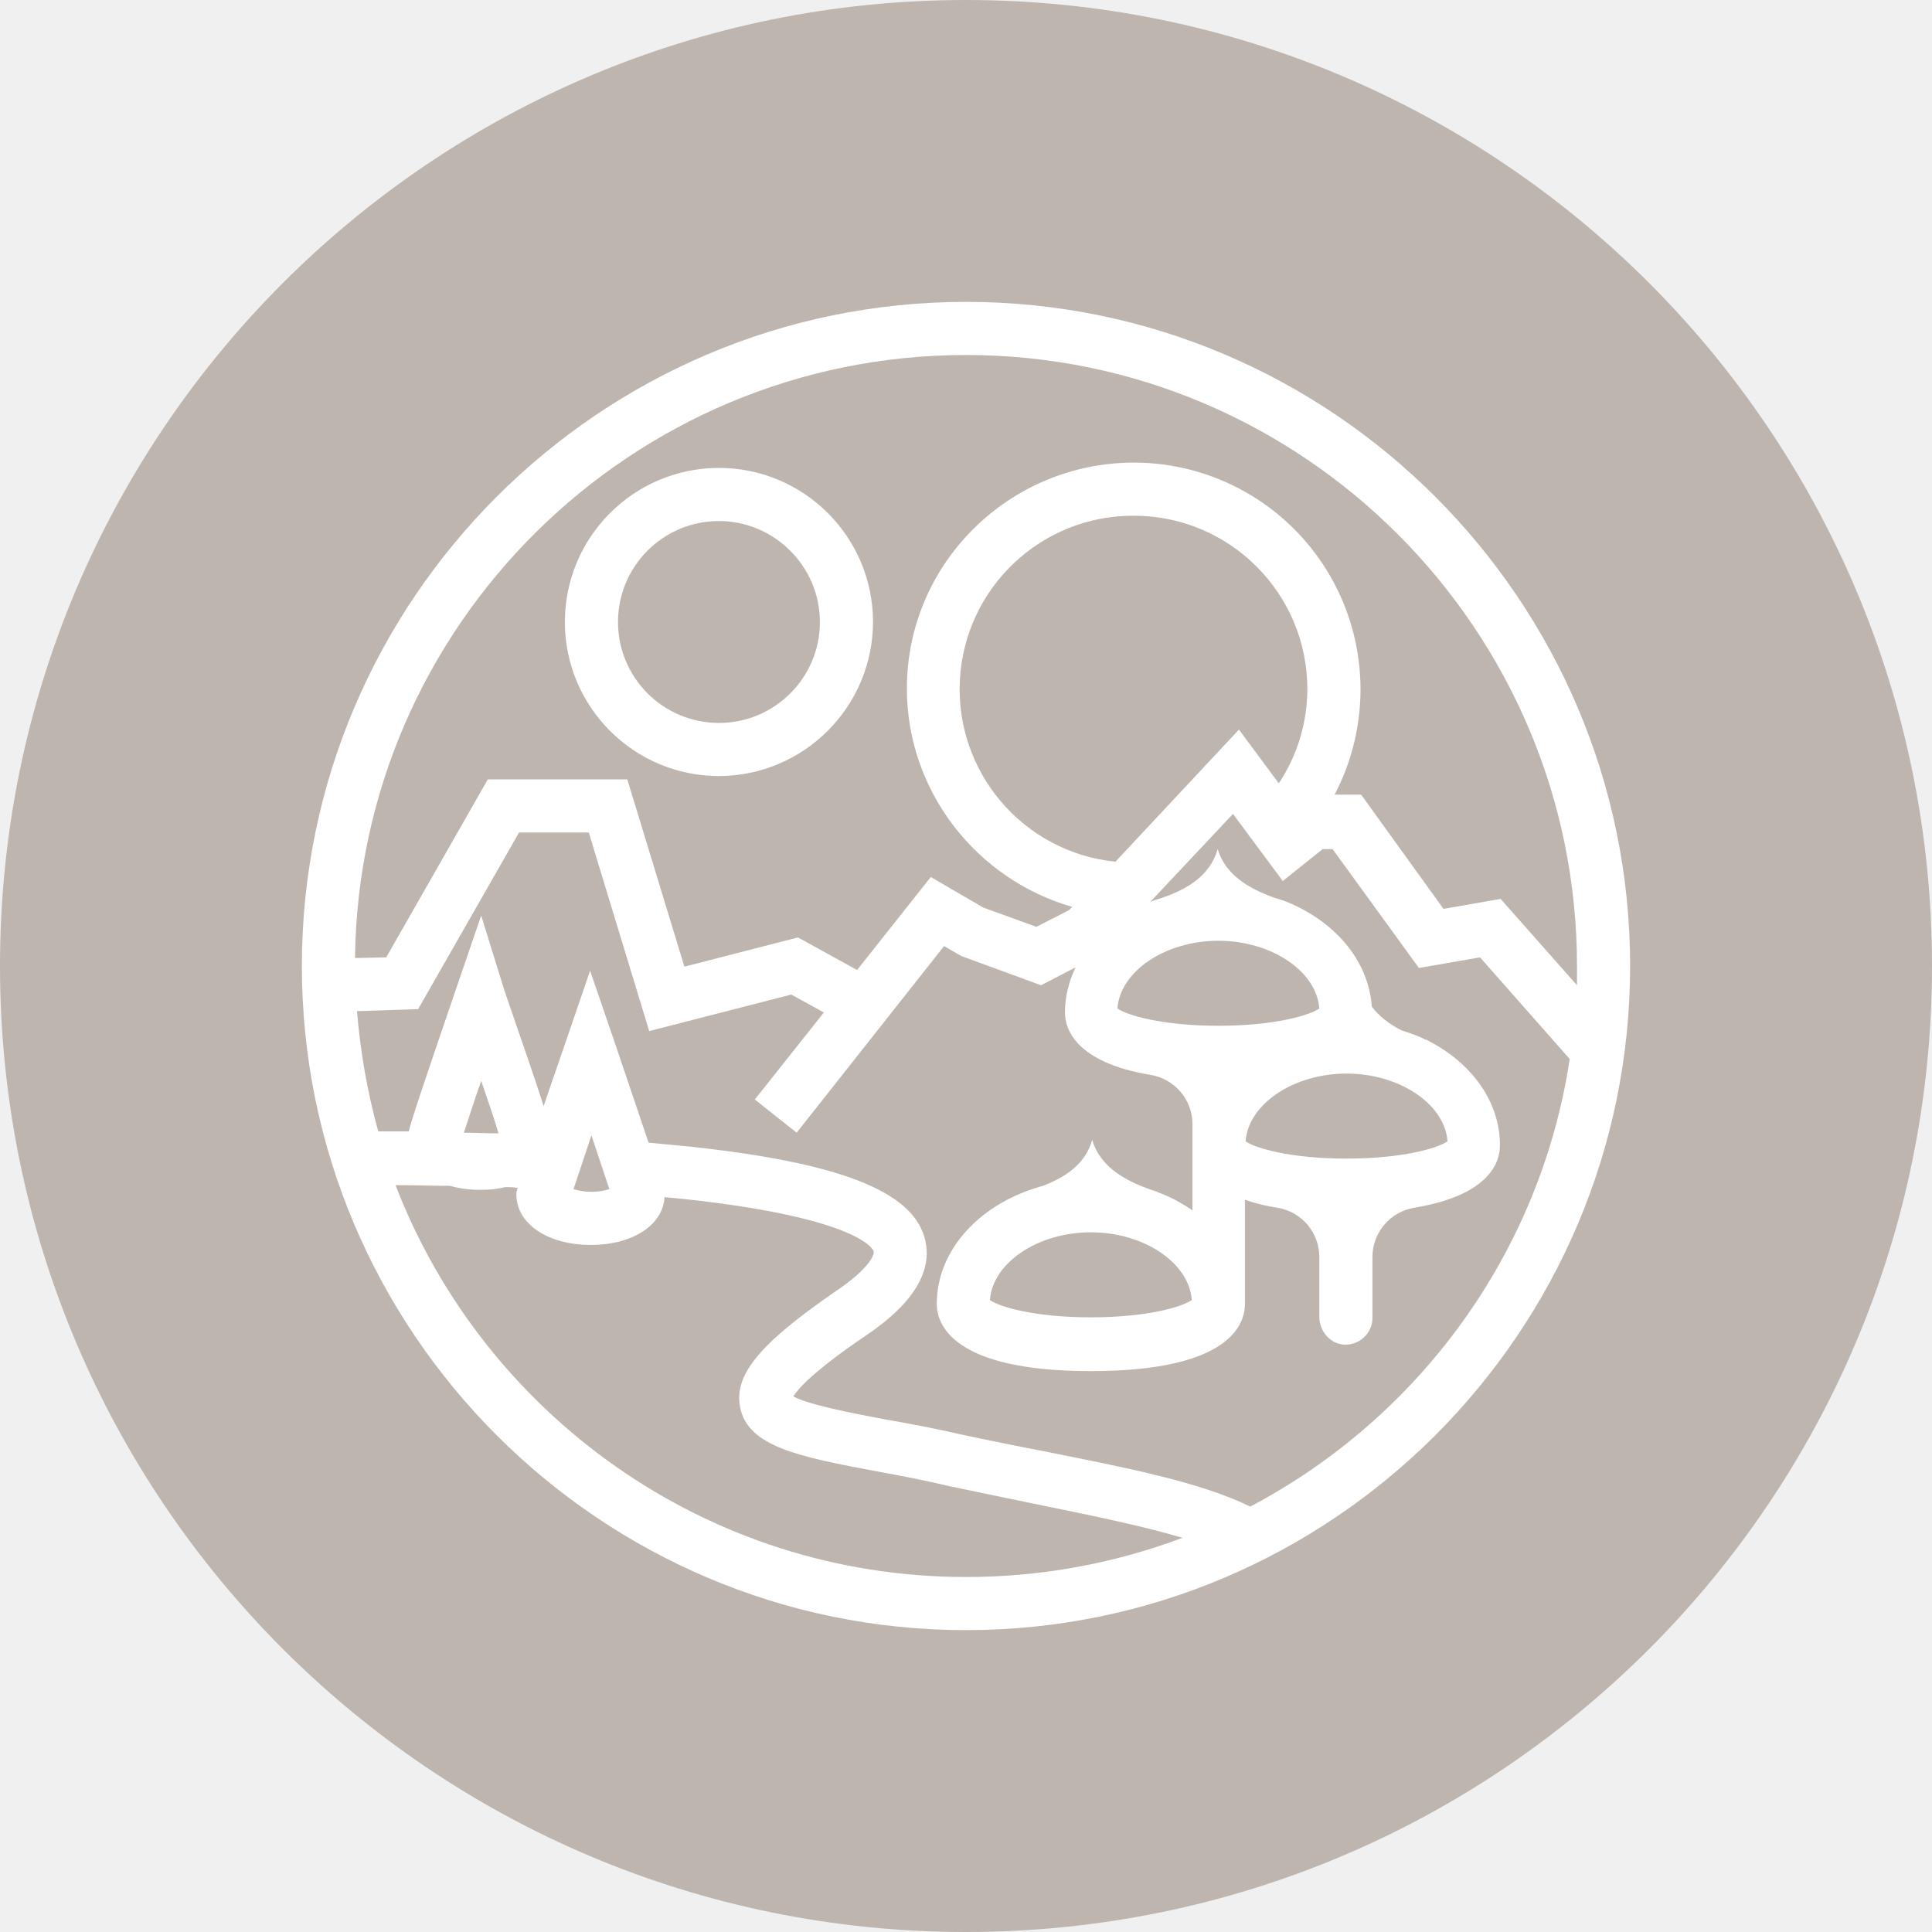
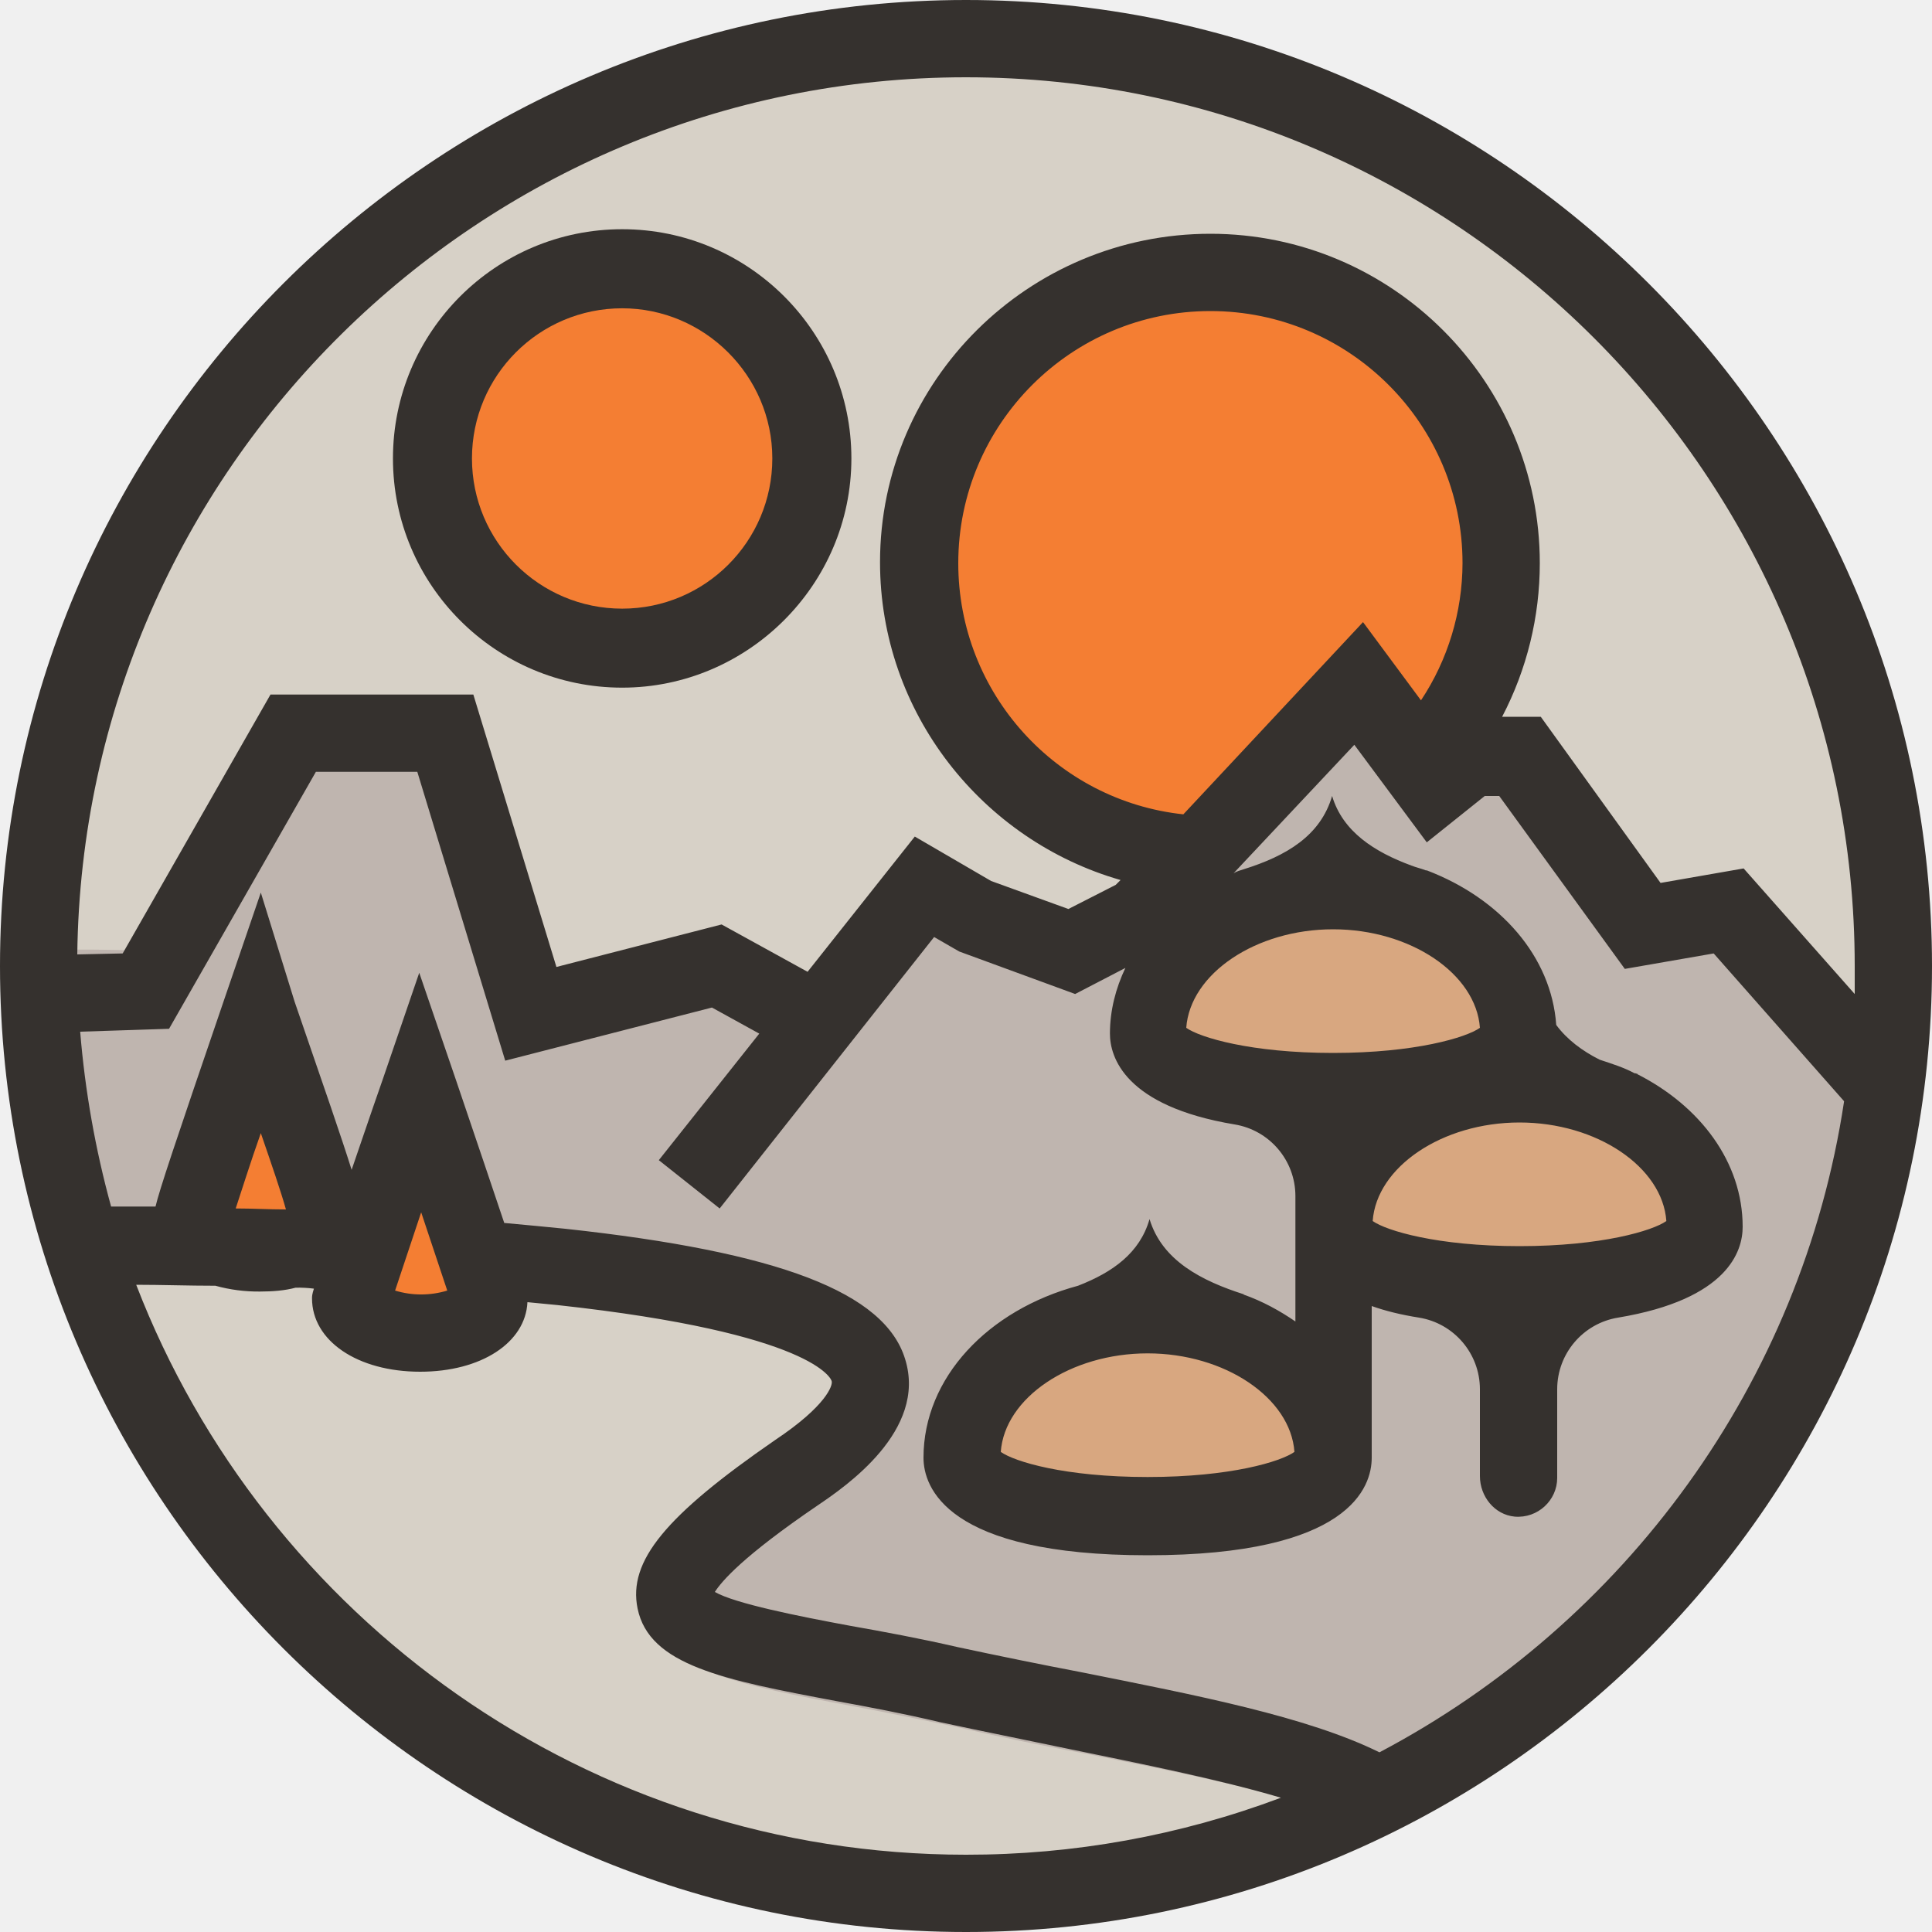
- <svg xmlns="http://www.w3.org/2000/svg" width="32" height="32">
-   <g fill="none">
-     <circle cx="16" cy="16" r="16" fill="#BFB5AF" />
-     <path fill="#FFF" d="M16 5c6.061 0 11 4.939 11 11s-4.939 11-11 11S5 22.061 5 16 9.939 5 16 5zm8.855 9.889l1.265 1.43V16c0-5.577-4.543-10.12-10.12-10.12-5.533 0-10.054 4.466-10.12 9.988l.517-.011 1.683-2.948h2.31l.946 3.102 1.881-.484.979.539 1.221-1.54.869.506.88.319.539-.275.055-.055c-1.573-.451-2.739-1.903-2.739-3.619 0-2.068 1.694-3.74 3.762-3.74a3.756 3.756 0 013.322 5.5h.44l1.364 1.892.946-.165zM16 26.12a10.17 10.17 0 003.586-.649c-.704-.209-1.584-.385-2.442-.561-.473-.099-.968-.198-1.43-.297a22.913 22.913 0 00-1.188-.242c-1.287-.242-2.134-.407-2.266-1.056-.11-.539.319-1.056 1.562-1.914.594-.396.66-.627.649-.671 0-.022-.198-.55-3.124-.869l-.341-.033c-.022.462-.528.792-1.221.792-.715 0-1.232-.352-1.232-.836 0-.022 0-.044.022-.11a1.403 1.403 0 00-.209-.011 1.593 1.593 0 01-.407.044c-.17.002-.341-.02-.506-.066-.308 0-.616-.011-.902-.011 1.463 3.795 5.148 6.49 9.449 6.49zm4.708-1.166c2.794-1.474 4.807-4.202 5.291-7.414l-1.485-1.683-1.012.176-1.43-1.969h-.165l-.66.528-.825-1.111-1.375 1.463c.033-.022.077-.033.11-.044.495-.154.88-.385 1.012-.836.121.407.484.638.902.792.055.022.11.033.165.055h.011c.836.319 1.419.979 1.474 1.76.121.165.297.297.495.396.132.044.275.088.396.154.022 0 .033.011.044.011h-.011c.715.363 1.199 1.001 1.199 1.738 0 .275-.165.825-1.419 1.034a.827.827 0 00-.693.814v1.012c0 .253-.22.462-.484.44-.231-.022-.396-.231-.396-.462v-.99a.827.827 0 00-.693-.814 2.973 2.973 0 01-.539-.132v1.727c0 .33-.242 1.111-2.552 1.111-2.299 0-2.552-.781-2.552-1.111 0-.913.737-1.683 1.76-1.958.396-.154.704-.374.814-.759.143.473.594.704 1.078.858h-.011c.22.077.418.187.594.308v-1.43a.827.827 0 00-.693-.814c-1.254-.209-1.419-.77-1.419-1.034s.066-.517.176-.748l-.572.297-1.32-.484-.286-.165-2.442 3.091-.693-.55 1.144-1.441-.539-.297-2.354.605-1.001-3.289H8.597l-1.672 2.926-1.012.033c.055.673.172 1.34.352 1.991h.506c.044-.187.209-.682.781-2.354l.418-1.221.385 1.243c.341.99.539 1.562.649 1.914.099-.286.209-.616.352-1.023l.418-1.221.418 1.221c.253.748.429 1.265.55 1.628.242.022.473.044.693.066 2.442.264 3.641.726 3.872 1.485.253.814-.682 1.452-.99 1.661-.858.583-1.1.869-1.177.99.231.132.946.275 1.54.385.374.066.792.143 1.221.242.462.099.946.198 1.408.286 1.32.264 2.574.506 3.399.913zm-.968-3.421c-.044-.616-.792-1.122-1.672-1.122-.88 0-1.628.506-1.672 1.122.154.11.726.286 1.672.286s1.518-.176 1.672-.286zm2.563-3.751c-.88 0-1.628.506-1.672 1.122.154.11.737.286 1.672.286.935 0 1.518-.176 1.672-.286-.044-.616-.792-1.122-1.672-1.122zm-.451-1.078c-.044-.616-.792-1.122-1.672-1.122-.88 0-1.628.506-1.672 1.122.154.11.737.286 1.672.286.935 0 1.518-.176 1.672-.286zm-.671-3.729a2.84 2.84 0 00.473-1.562 2.873 2.873 0 00-2.871-2.871 2.873 2.873 0 00-.308 5.731l2.046-2.189.66.891zM9.499 19.696c.194.059.4.059.594 0l-.297-.891-.297.891zm-1.815-.935c.187 0 .374.011.572.011-.055-.198-.165-.517-.286-.869-.121.341-.22.66-.286.858zm4.224-5.907a2.554 2.554 0 01-2.552-2.552 2.554 2.554 0 012.552-2.552 2.554 2.554 0 012.552 2.552 2.56 2.56 0 01-2.552 2.552zm0-4.224a1.672 1.672 0 101.672 1.672c0-.924-.759-1.672-1.672-1.672z" />
+ <svg xmlns="http://www.w3.org/2000/svg" width="28px" height="28px" viewBox="0 0 28 28" version="1.1">
+   <defs />
+   <g id="Symbols" stroke="none" stroke-width="1" fill="none" fill-rule="evenodd">
+     <g id="mana" fill-rule="nonzero">
+       <g>
+         <path d="M27.455,15.186 C27.497,14.728 27.525,14.283 27.525,13.811 C27.525,6.448 21.467,0.475 14,0.475 C6.533,0.475 0.475,6.448 0.475,13.811 C0.475,13.867 27.244,14.492 27.455,15.186" id="Shape" fill="#D7D1C7" />
+         <path d="M0.475,13.828 C0.475,21.128 6.533,27.051 14,27.051 C21.467,27.051 26.757,22.561 27.525,15.481 C27.531,15.426 0.475,13.374 0.475,13.828" id="Shape" fill="#BFB5AF" />
+         <path d="M8.78,4.271 C10.221,4.271 11.39,5.44 11.39,6.881 C11.39,8.322 10.221,9.492 8.78,9.492 C7.339,9.492 6.169,8.322 6.169,6.881 C6.169,5.44 7.339,4.271 8.78,4.271" id="Shape" fill="#F47E33" />
+         <path d="M9.017,4.468 C7.815,4.468 6.84,5.442 6.84,6.644 C6.84,7.846 7.815,8.821 9.017,8.821 C10.219,8.821 11.193,7.846 11.193,6.644 C11.193,5.441 10.205,4.468 9.017,4.468 M9.017,9.966 C7.184,9.966 5.695,8.477 5.695,6.644 C5.695,4.811 7.184,3.322 9.017,3.322 C10.85,3.322 12.339,4.811 12.339,6.644 C12.339,8.477 10.835,9.966 9.017,9.966" id="Shape" fill="#35312E" />
+         <path d="M17.559,3.797 C19.918,3.797 21.831,5.709 21.831,8.068 C21.831,10.427 19.918,12.339 17.559,12.339 C15.2,12.339 13.288,10.427 13.288,8.068 C13.288,5.709 15.2,3.797 17.559,3.797" id="Shape" fill="#F47E33" />
+         <g id="Group" transform="translate(0.474576, 9.966102)" fill="#BFB5AF">
+           <polyline id="Shape" points="9.355 7.119 12.746 2.902 13.469 3.313 14.859 3.819 15.846 3.313 19.001 0 20.099 1.451 20.627 1.027 21.322 1.027 23.074 3.436 24.325 3.231 26.576 5.75" />
+           <polyline id="Shape" points="11.578 5.024 9.744 4.025 7.075 4.709 5.852 0.726 3.656 0.726 1.543 4.381 0 4.435" />
+         </g>
+         <g id="Group" transform="translate(2.847458, 14.71186)" fill="#F47E33">
+           <path d="M3.276,1.161 C3.276,1.161 2.281,4.172 2.281,4.23 C2.281,4.516 2.723,4.746 3.276,4.746 C3.829,4.746 4.271,4.516 4.271,4.23 C4.257,4.187 3.276,1.161 3.276,1.161" id="Shape" />
+           <path d="M0.981,0 C0.981,0 0,2.997 0,3.054 C0,3.341 0.442,3.57 0.981,3.57 C1.52,3.57 1.963,3.341 1.963,3.054 C1.963,2.997 0.981,0 0.981,0" id="Shape" />
+         </g>
+         <g id="Group" transform="translate(13.76271, 12.81356)" fill="#D8A780">
+           <path d="M8.194,2.052 C8.194,3.182 2.736,3.182 2.736,2.052 C2.736,0.921 3.955,0 5.458,0 C6.96,0 8.194,0.907 8.194,2.052" id="Shape" />
+           <path d="M10.915,4.843 C10.915,5.974 5.458,5.974 5.458,4.843 C5.458,3.713 6.677,2.792 8.179,2.792 C9.696,2.778 10.915,3.699 10.915,4.843" id="Shape" />
+           <path d="M5.458,8.166 C5.458,9.296 0,9.296 0,8.166 C0,7.035 1.219,6.114 2.722,6.114 C4.224,6.114 5.458,7.035 5.458,8.166" id="Shape" />
+         </g>
+         <path d="M14.303,27.051 C8.655,27.051 3.819,23.5 1.898,18.508 C2.282,18.508 2.681,18.523 3.093,18.523 C3.292,18.58 3.52,18.608 3.762,18.608 C3.961,18.608 4.132,18.594 4.302,18.551 C4.388,18.551 4.487,18.551 4.573,18.566 C4.544,18.651 4.544,18.68 4.544,18.708 C4.544,19.35 5.227,19.806 6.152,19.806 C7.062,19.806 7.574,19.236 7.617,18.623 C7.759,18.637 8.058,18.779 8.2,18.794 C12.041,19.207 12.297,19.906 12.297,19.935 C12.311,19.992 12.212,20.291 11.444,20.819 C9.793,21.96 9.224,22.63 9.381,23.343 C9.566,24.199 10.675,24.413 12.354,24.726 C12.823,24.812 13.364,24.926 13.919,25.04 C14.53,25.183 15.171,25.311 15.782,25.425 C16.92,25.653 18.073,25.881 18.983,26.167 C17.546,26.751 15.953,27.051 14.303,27.051" id="Shape" fill="#D7D1C7" />
+         <path d="M25.27,12.586 L24.066,12.796 L22.33,10.388 L21.77,10.388 C22.129,9.701 22.316,8.937 22.316,8.162 C22.316,5.53 20.174,3.388 17.542,3.388 C14.91,3.388 12.754,5.516 12.754,8.148 C12.754,10.332 14.238,12.18 16.24,12.754 L16.17,12.824 L15.484,13.174 L14.364,12.768 L13.258,12.124 L11.704,14.084 L10.458,13.398 L8.064,14.014 L6.86,10.066 L3.92,10.066 L1.778,13.818 L1.12,13.832 C1.204,6.804 6.958,1.12 14,1.12 C21.098,1.12 26.88,6.902 26.88,14 L26.88,14.406 L25.27,12.586 Z M18.76,21.042 C18.564,21.182 17.836,21.406 16.632,21.406 C15.428,21.406 14.7,21.182 14.504,21.042 C14.56,20.258 15.512,19.614 16.632,19.614 C17.752,19.614 18.704,20.258 18.76,21.042 Z M22.022,16.268 C23.142,16.268 24.094,16.912 24.15,17.696 C23.954,17.836 23.212,18.06 22.022,18.06 C20.832,18.06 20.09,17.836 19.894,17.696 C19.95,16.912 20.902,16.268 22.022,16.268 Z M21.448,14.896 C21.252,15.036 20.51,15.26 19.32,15.26 C18.13,15.26 17.388,15.036 17.192,14.896 C17.248,14.112 18.2,13.468 19.32,13.468 C20.44,13.468 21.392,14.112 21.448,14.896 Z M20.594,10.15 L19.754,9.016 L17.15,11.802 C15.316,11.606 13.888,10.052 13.888,8.162 C13.888,6.146 15.526,4.508 17.542,4.508 C19.558,4.508 21.196,6.146 21.196,8.162 C21.194,8.869 20.985,9.561 20.594,10.15 Z M19.992,25.396 C18.942,24.878 17.346,24.57 15.666,24.234 C15.078,24.122 14.462,23.996 13.874,23.87 C13.328,23.744 12.796,23.646 12.32,23.562 C11.564,23.422 10.654,23.24 10.36,23.072 C10.458,22.918 10.766,22.554 11.858,21.812 C12.25,21.546 13.44,20.734 13.118,19.698 C12.824,18.732 11.298,18.144 8.19,17.808 C7.91,17.78 7.616,17.752 7.308,17.724 C7.154,17.262 6.93,16.604 6.608,15.652 L6.076,14.098 L5.544,15.652 C5.362,16.17 5.222,16.59 5.096,16.954 C4.956,16.506 4.704,15.778 4.27,14.518 L3.78,12.936 L3.248,14.49 C2.52,16.618 2.31,17.248 2.254,17.486 L1.61,17.486 C1.382,16.657 1.232,15.809 1.162,14.952 L2.45,14.91 L4.578,11.186 L6.048,11.186 L7.322,15.372 L10.318,14.602 L11.004,14.98 L9.548,16.814 L10.43,17.514 L13.538,13.58 L13.902,13.79 L15.582,14.406 L16.31,14.028 C16.17,14.322 16.086,14.644 16.086,14.98 C16.086,15.316 16.296,16.03 17.892,16.296 C18.4,16.379 18.773,16.818 18.774,17.332 L18.774,19.152 C18.55,18.998 18.298,18.858 18.018,18.76 L18.032,18.76 C17.416,18.564 16.842,18.27 16.66,17.668 C16.52,18.158 16.128,18.438 15.624,18.634 C14.322,18.984 13.384,19.964 13.384,21.126 C13.384,21.546 13.706,22.54 16.632,22.54 C19.572,22.54 19.88,21.546 19.88,21.126 L19.88,18.928 C20.076,18.998 20.3,19.054 20.566,19.096 C21.074,19.179 21.447,19.618 21.448,20.132 L21.448,21.392 C21.448,21.686 21.658,21.952 21.952,21.98 C22.288,22.008 22.568,21.742 22.568,21.42 L22.568,20.132 C22.569,19.618 22.942,19.179 23.45,19.096 C25.046,18.83 25.256,18.13 25.256,17.78 C25.256,16.842 24.64,16.03 23.73,15.568 L23.744,15.568 C23.73,15.568 23.716,15.554 23.688,15.554 C23.534,15.47 23.352,15.414 23.184,15.358 C22.932,15.232 22.708,15.064 22.554,14.854 C22.484,13.86 21.742,13.02 20.678,12.614 L20.664,12.614 C20.594,12.586 20.524,12.572 20.454,12.544 C19.922,12.348 19.46,12.054 19.306,11.536 C19.138,12.11 18.648,12.404 18.018,12.6 C17.976,12.614 17.92,12.628 17.878,12.656 L19.628,10.794 L20.678,12.208 L21.518,11.536 L21.728,11.536 L23.548,14.042 L24.836,13.818 L26.726,15.96 C26.11,20.048 23.548,23.52 19.992,25.396 Z M5.726,18.704 L6.104,17.57 L6.482,18.704 C6.236,18.779 5.972,18.779 5.726,18.704 Z M3.416,17.514 C3.5,17.262 3.626,16.856 3.78,16.422 C3.934,16.87 4.074,17.276 4.144,17.528 C3.892,17.528 3.654,17.514 3.416,17.514 Z M14,26.88 C8.526,26.88 3.836,23.45 1.974,18.62 C2.338,18.62 2.73,18.634 3.122,18.634 C3.332,18.692 3.548,18.72 3.766,18.718 C3.948,18.718 4.13,18.704 4.284,18.662 C4.373,18.66 4.462,18.665 4.55,18.676 C4.522,18.76 4.522,18.788 4.522,18.816 C4.522,19.432 5.18,19.88 6.09,19.88 C6.972,19.88 7.616,19.46 7.644,18.872 C7.784,18.886 7.938,18.9 8.078,18.914 C11.802,19.32 12.054,19.992 12.054,20.02 C12.068,20.076 11.984,20.37 11.228,20.874 C9.646,21.966 9.1,22.624 9.24,23.31 C9.408,24.136 10.486,24.346 12.124,24.654 C12.586,24.738 13.104,24.836 13.636,24.962 C14.224,25.088 14.854,25.214 15.456,25.34 C16.548,25.564 17.668,25.788 18.564,26.054 C17.105,26.602 15.559,26.882 14,26.88 Z M14,0 C6.286,0 0,6.286 0,14 C0,21.714 6.286,28 14,28 C21.714,28 28,21.714 28,14 C28,6.286 21.714,0 14,0 Z" id="Shape" fill="#35312E" />
+       </g>
+     </g>
  </g>
</svg>
